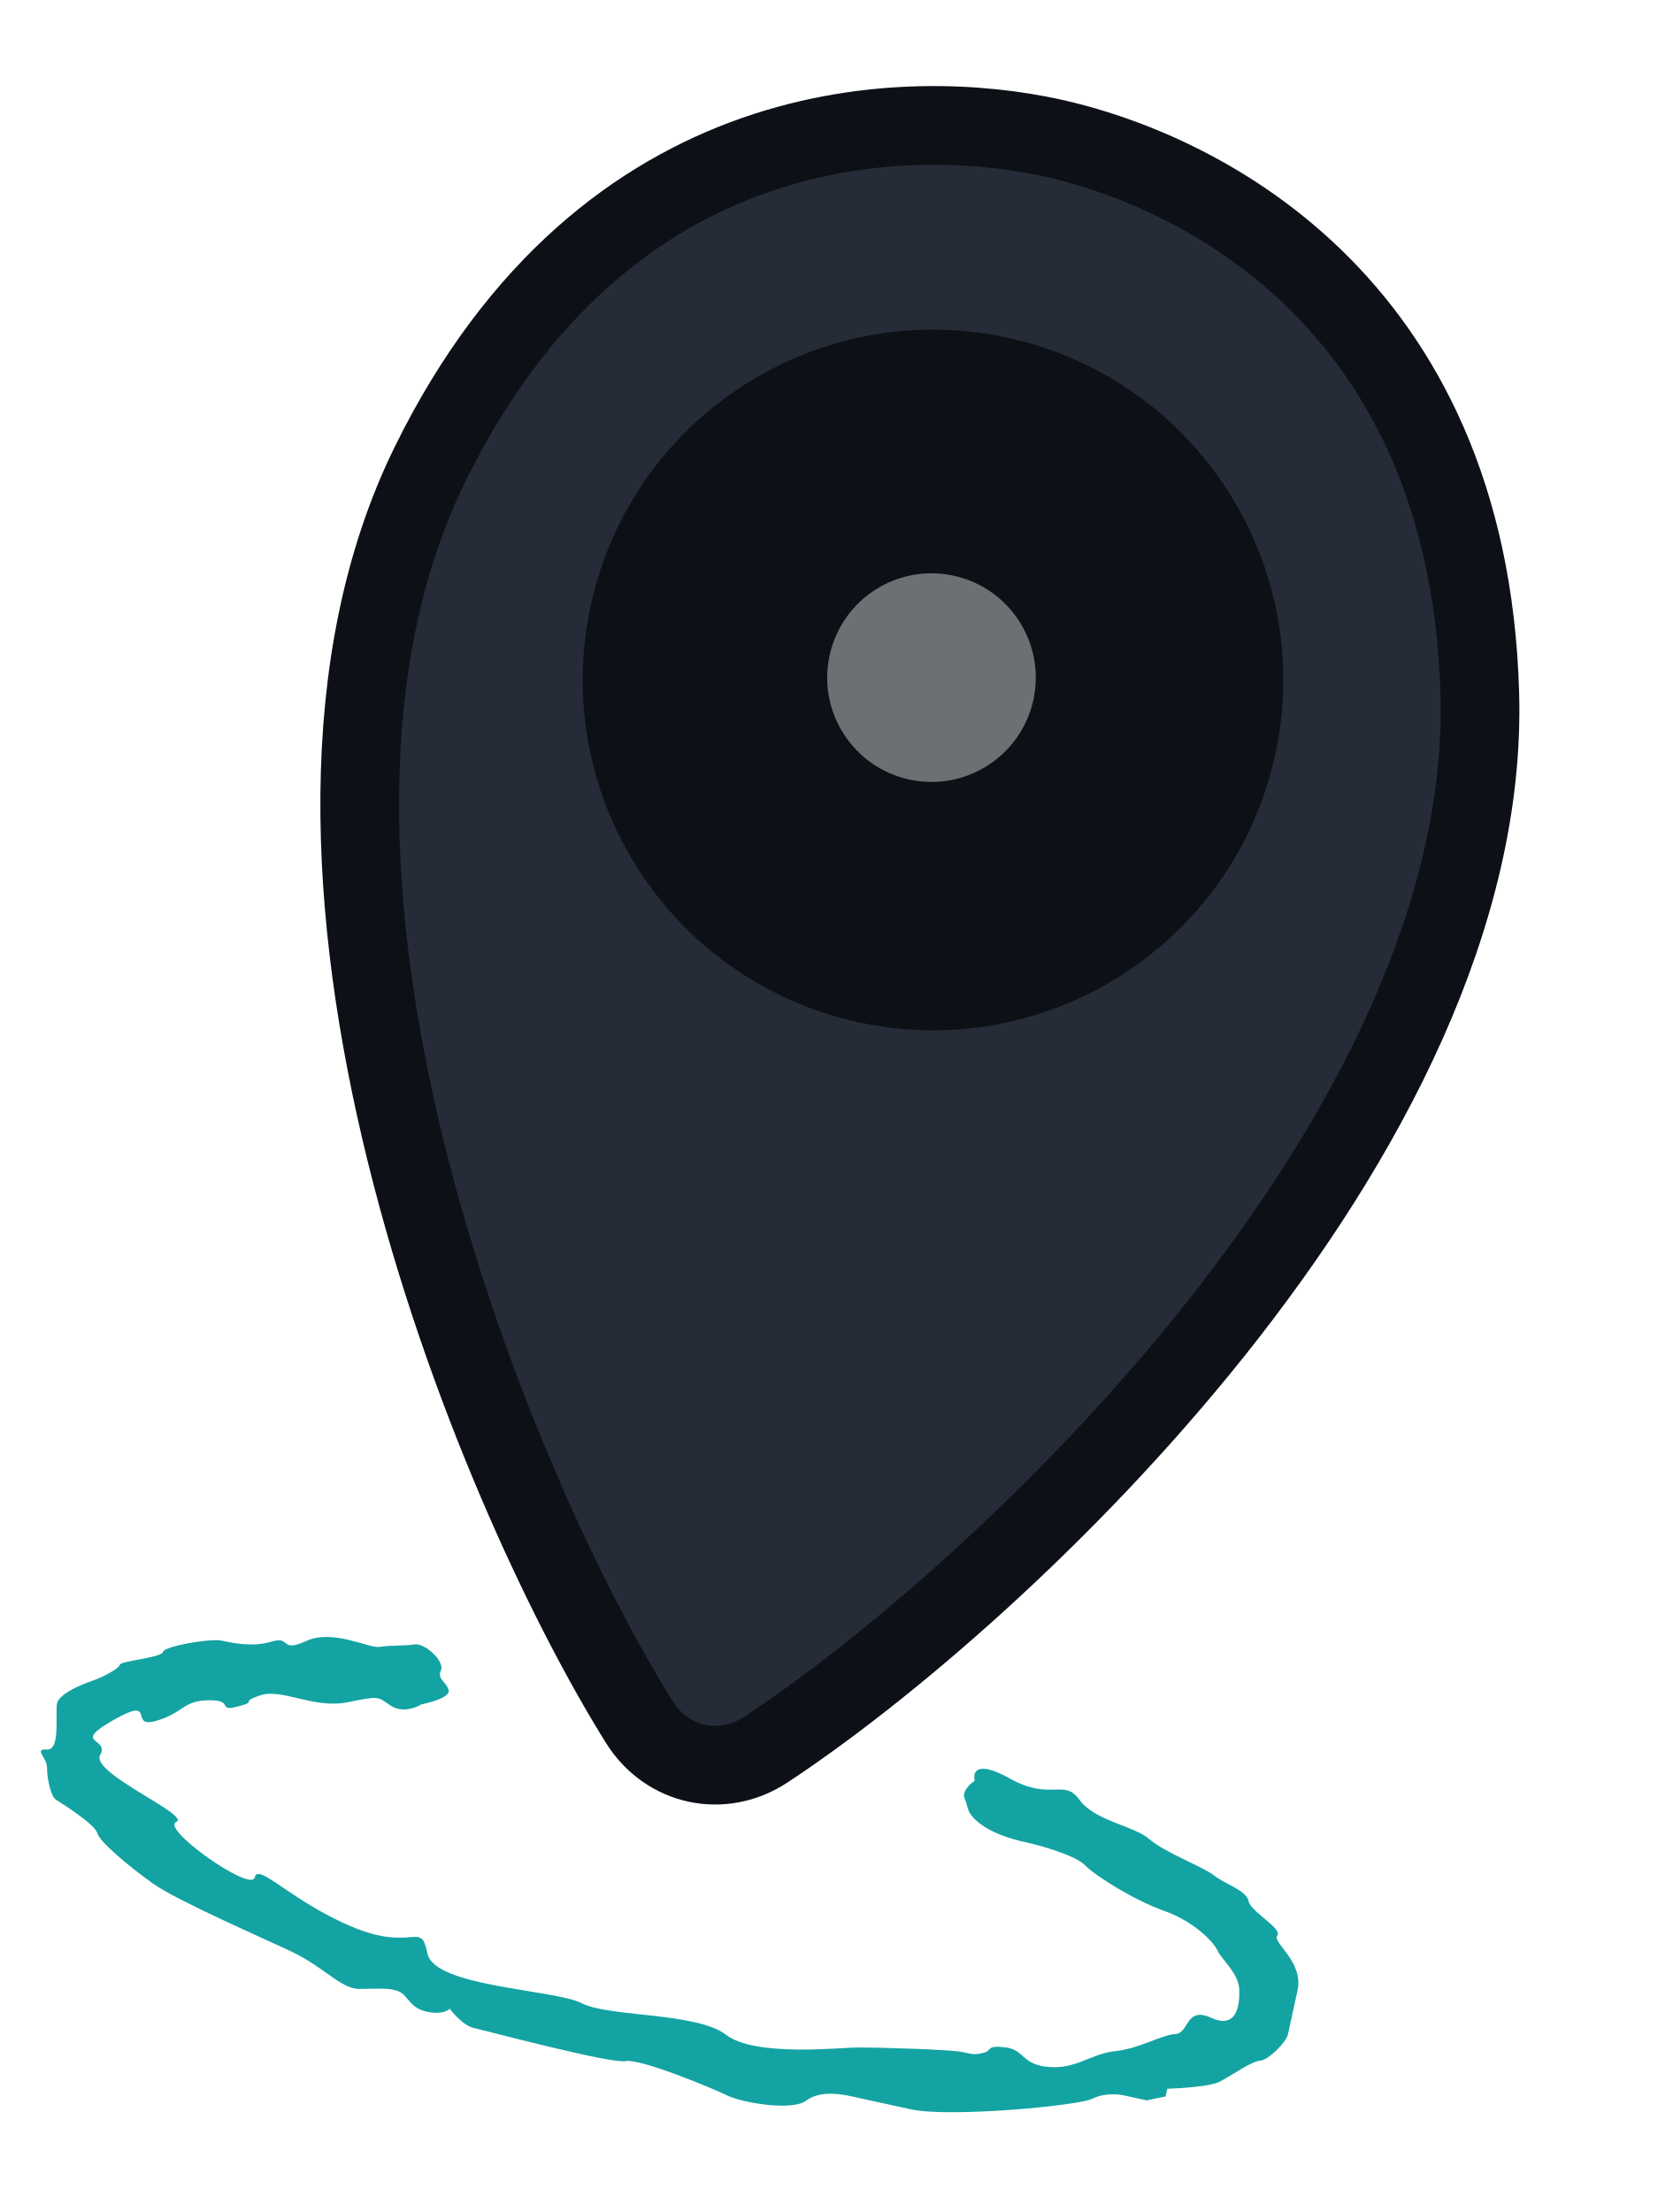
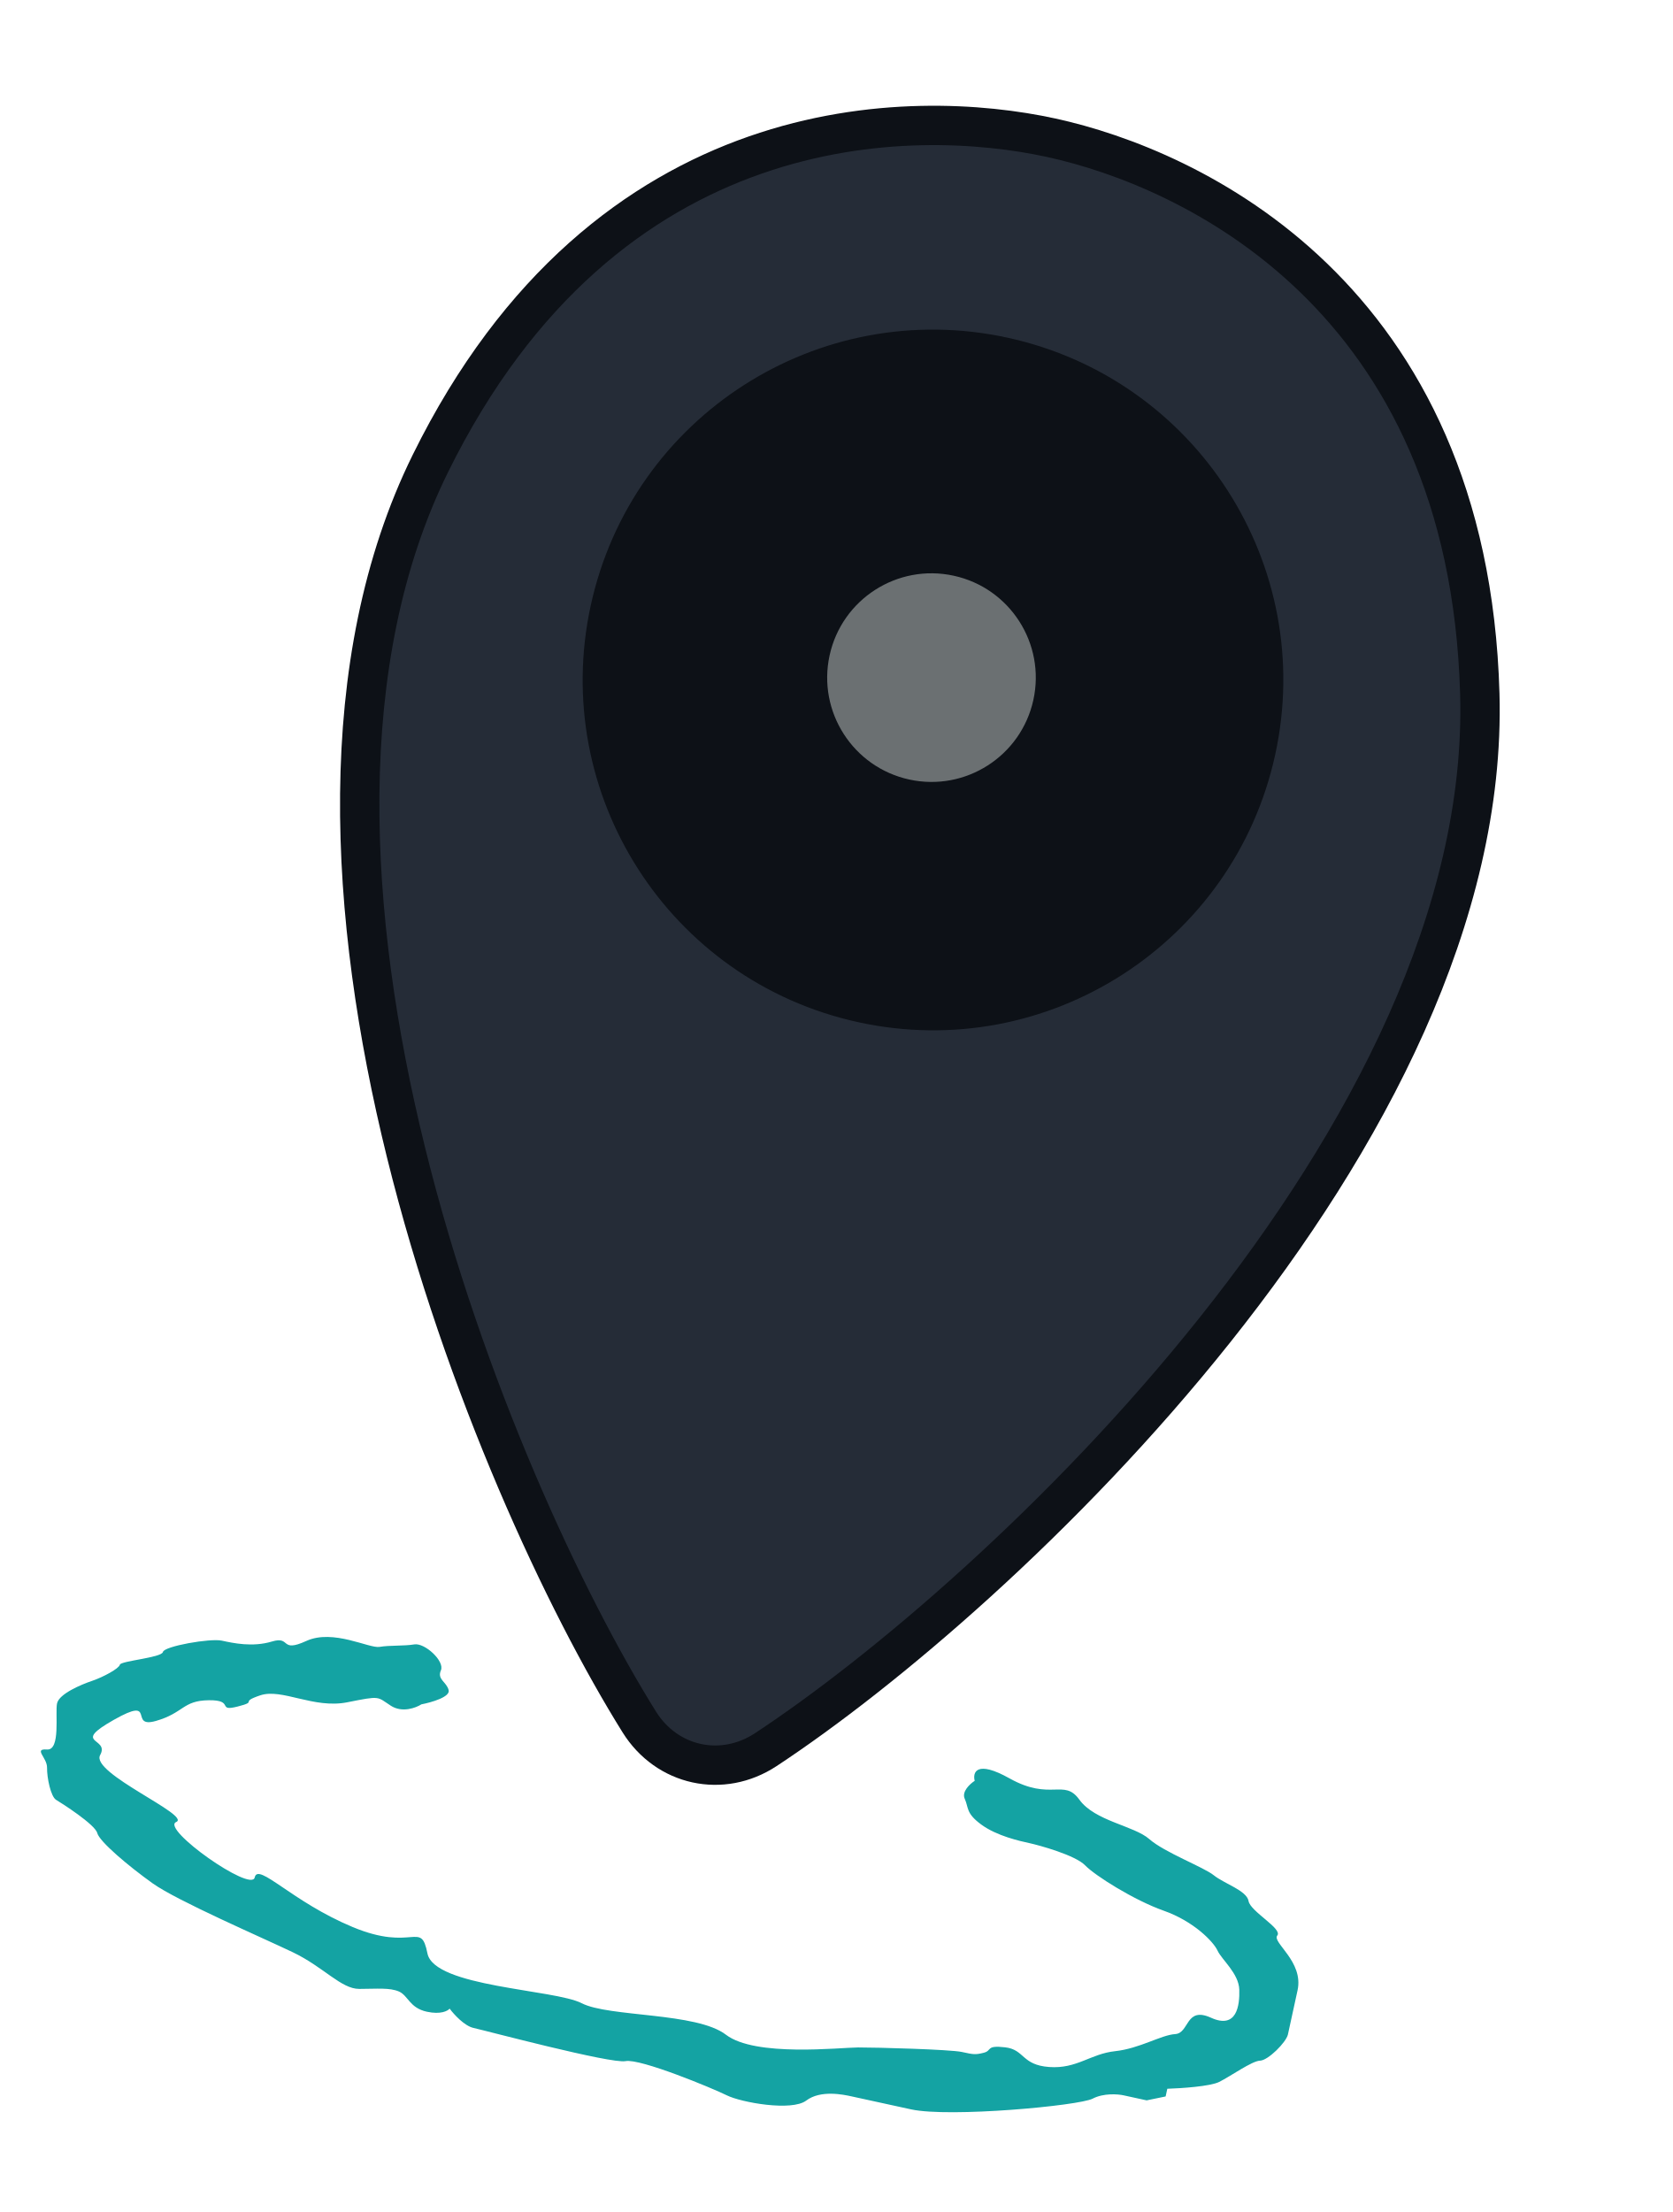
- <svg xmlns="http://www.w3.org/2000/svg" preserveAspectRatio="xMidYMid slice" viewBox="0 0 425 562" fill="none">
-   <path d="M109.358 117.757C154.182 26.825 231.964 27.324 267.136 35.002C302.308 42.679 373.165 74.903 376.007 176.295C379.154 288.58 253.978 405.408 194.584 444.528C183.522 451.813 169.455 448.743 162.442 437.507C124.765 377.139 59.718 218.461 109.358 117.757Z" fill="#252C37" stroke="#0D1117" stroke-width="20" stroke-linejoin="round" />
+ <svg xmlns="http://www.w3.org/2000/svg" width="425" height="562" viewBox="0 0 425 562" fill="none">
+   <path d="M109.358 117.757C154.182 26.825 231.964 27.324 267.136 35.002C302.308 42.679 373.165 74.903 376.007 176.295C379.154 288.58 253.978 405.408 194.584 444.528C183.522 451.813 169.455 448.743 162.442 437.507C124.765 377.139 59.718 218.461 109.358 117.757Z" fill="#252C37" stroke="#0D1117" stroke-width="10" stroke-linejoin="round" />
  <circle cx="237.067" cy="172.758" r="89" transform="rotate(12.3135 237.067 172.758)" fill="#0D1117" />
  <circle cx="236.685" cy="172.163" r="26.5" transform="rotate(12.3135 236.685 172.163)" fill="#6B7072" />
  <path d="M114.001 429.417C114.441 431.151 109.565 432.543 107.072 433.022C105.684 433.913 102.189 435.232 99.318 433.377C95.73 431.059 96.814 430.783 88.251 432.497C79.689 434.21 71.642 428.871 66.118 430.736C60.593 432.601 65.798 432.201 60.38 433.578C54.961 434.954 59.722 431.899 53.052 431.978C46.382 432.058 46.719 435.202 39.622 437.235C32.525 439.268 40.031 430.671 28.937 436.95C17.843 443.228 27.977 441.346 25.446 445.911C22.914 450.476 48.715 461.226 44.762 462.922C40.81 464.618 63.866 480.91 64.719 477.002C65.572 473.094 74.124 483.149 89.605 489.599C105.086 496.049 106.898 487.744 108.612 496.307C110.325 504.869 140.914 505.405 147.815 508.958C154.716 512.512 177.001 511.235 184.453 516.956C191.904 522.676 213.425 520.209 218.035 520.192C222.645 520.175 241.466 520.7 244.397 521.34C247.328 521.98 247.816 522.087 249.983 521.536C252.151 520.986 250.41 519.582 255.401 520.16C260.393 520.738 259.54 524.646 266.592 525.162C273.644 525.677 277.047 521.814 283.335 521.14C289.624 520.465 294.98 517.028 298.612 516.798C302.245 516.567 301.189 509.684 307.708 512.642C314.227 515.6 315.018 509.632 314.894 505.51C314.77 501.389 310.418 497.88 309.379 495.606C308.34 493.333 303.332 488.145 295.729 485.462C288.126 482.779 278.232 476.525 275.728 473.931C273.223 471.337 264.048 468.823 261.606 468.29C259.163 467.757 253.302 466.477 249.332 463.563C245.362 460.65 246.17 459.291 245.131 457.017C244.3 455.198 246.473 453.216 247.663 452.452C247.112 450.285 248.109 447.125 256.5 451.822C266.989 457.694 270.33 451.77 274.255 457.233C278.18 462.696 288.163 463.851 292.027 467.254C295.89 470.656 305.829 474.36 308.44 476.466C311.051 478.571 316.806 480.339 317.25 482.995C317.694 485.651 325.954 490.012 324.55 491.753C323.147 493.494 331.3 498.344 329.7 505.672L327.248 516.907C326.821 518.861 322.229 523.488 320.168 523.55C318.108 523.612 312.645 527.537 309.776 528.958C307.481 530.095 300.038 530.586 296.604 530.689L296.177 532.643L291.354 533.637L285.492 532.358C284.027 532.038 280.403 531.759 277.632 533.201C274.168 535.003 241.26 538.056 231.49 535.923L216.346 532.618C214.392 532.191 208.53 530.911 204.853 533.691C201.175 536.471 188.368 534.187 184.673 532.357C180.978 530.527 162.673 522.949 158.934 523.668C155.195 524.387 123.274 515.884 120.343 515.244C117.998 514.732 115.304 511.756 114.25 510.332C113.782 510.912 111.967 511.881 108.45 511.113C104.054 510.153 103.717 507.009 101.381 505.987C99.045 504.966 95.901 505.303 91.291 505.32C86.681 505.338 82.267 499.768 74.389 496.001C66.511 492.235 45 482.933 38.801 478.509C32.602 474.086 25.257 467.876 24.707 465.709C24.156 463.542 15.621 458.096 14.262 457.288C12.903 456.48 11.909 451.657 11.954 449.108C11.998 446.558 8.41 444.24 11.937 444.498C15.463 444.756 13.962 435.216 14.496 432.774C15.029 430.331 20.66 427.978 23.422 427.046C26.185 426.114 30.244 423.929 30.457 422.952C30.671 421.975 41.08 421.177 41.4 419.711C41.72 418.246 53.427 416.195 56.358 416.835C59.289 417.474 64.174 418.541 69.103 417.058C74.033 415.575 71.013 420.034 77.834 416.917C84.656 413.8 93.786 418.863 96.442 418.42C99.098 417.976 102.624 418.234 105.28 417.79C107.935 417.346 113.051 422.045 112.029 424.381C111.008 426.717 113.45 427.25 114.001 429.417Z" fill="#14A3A3" />
</svg>
